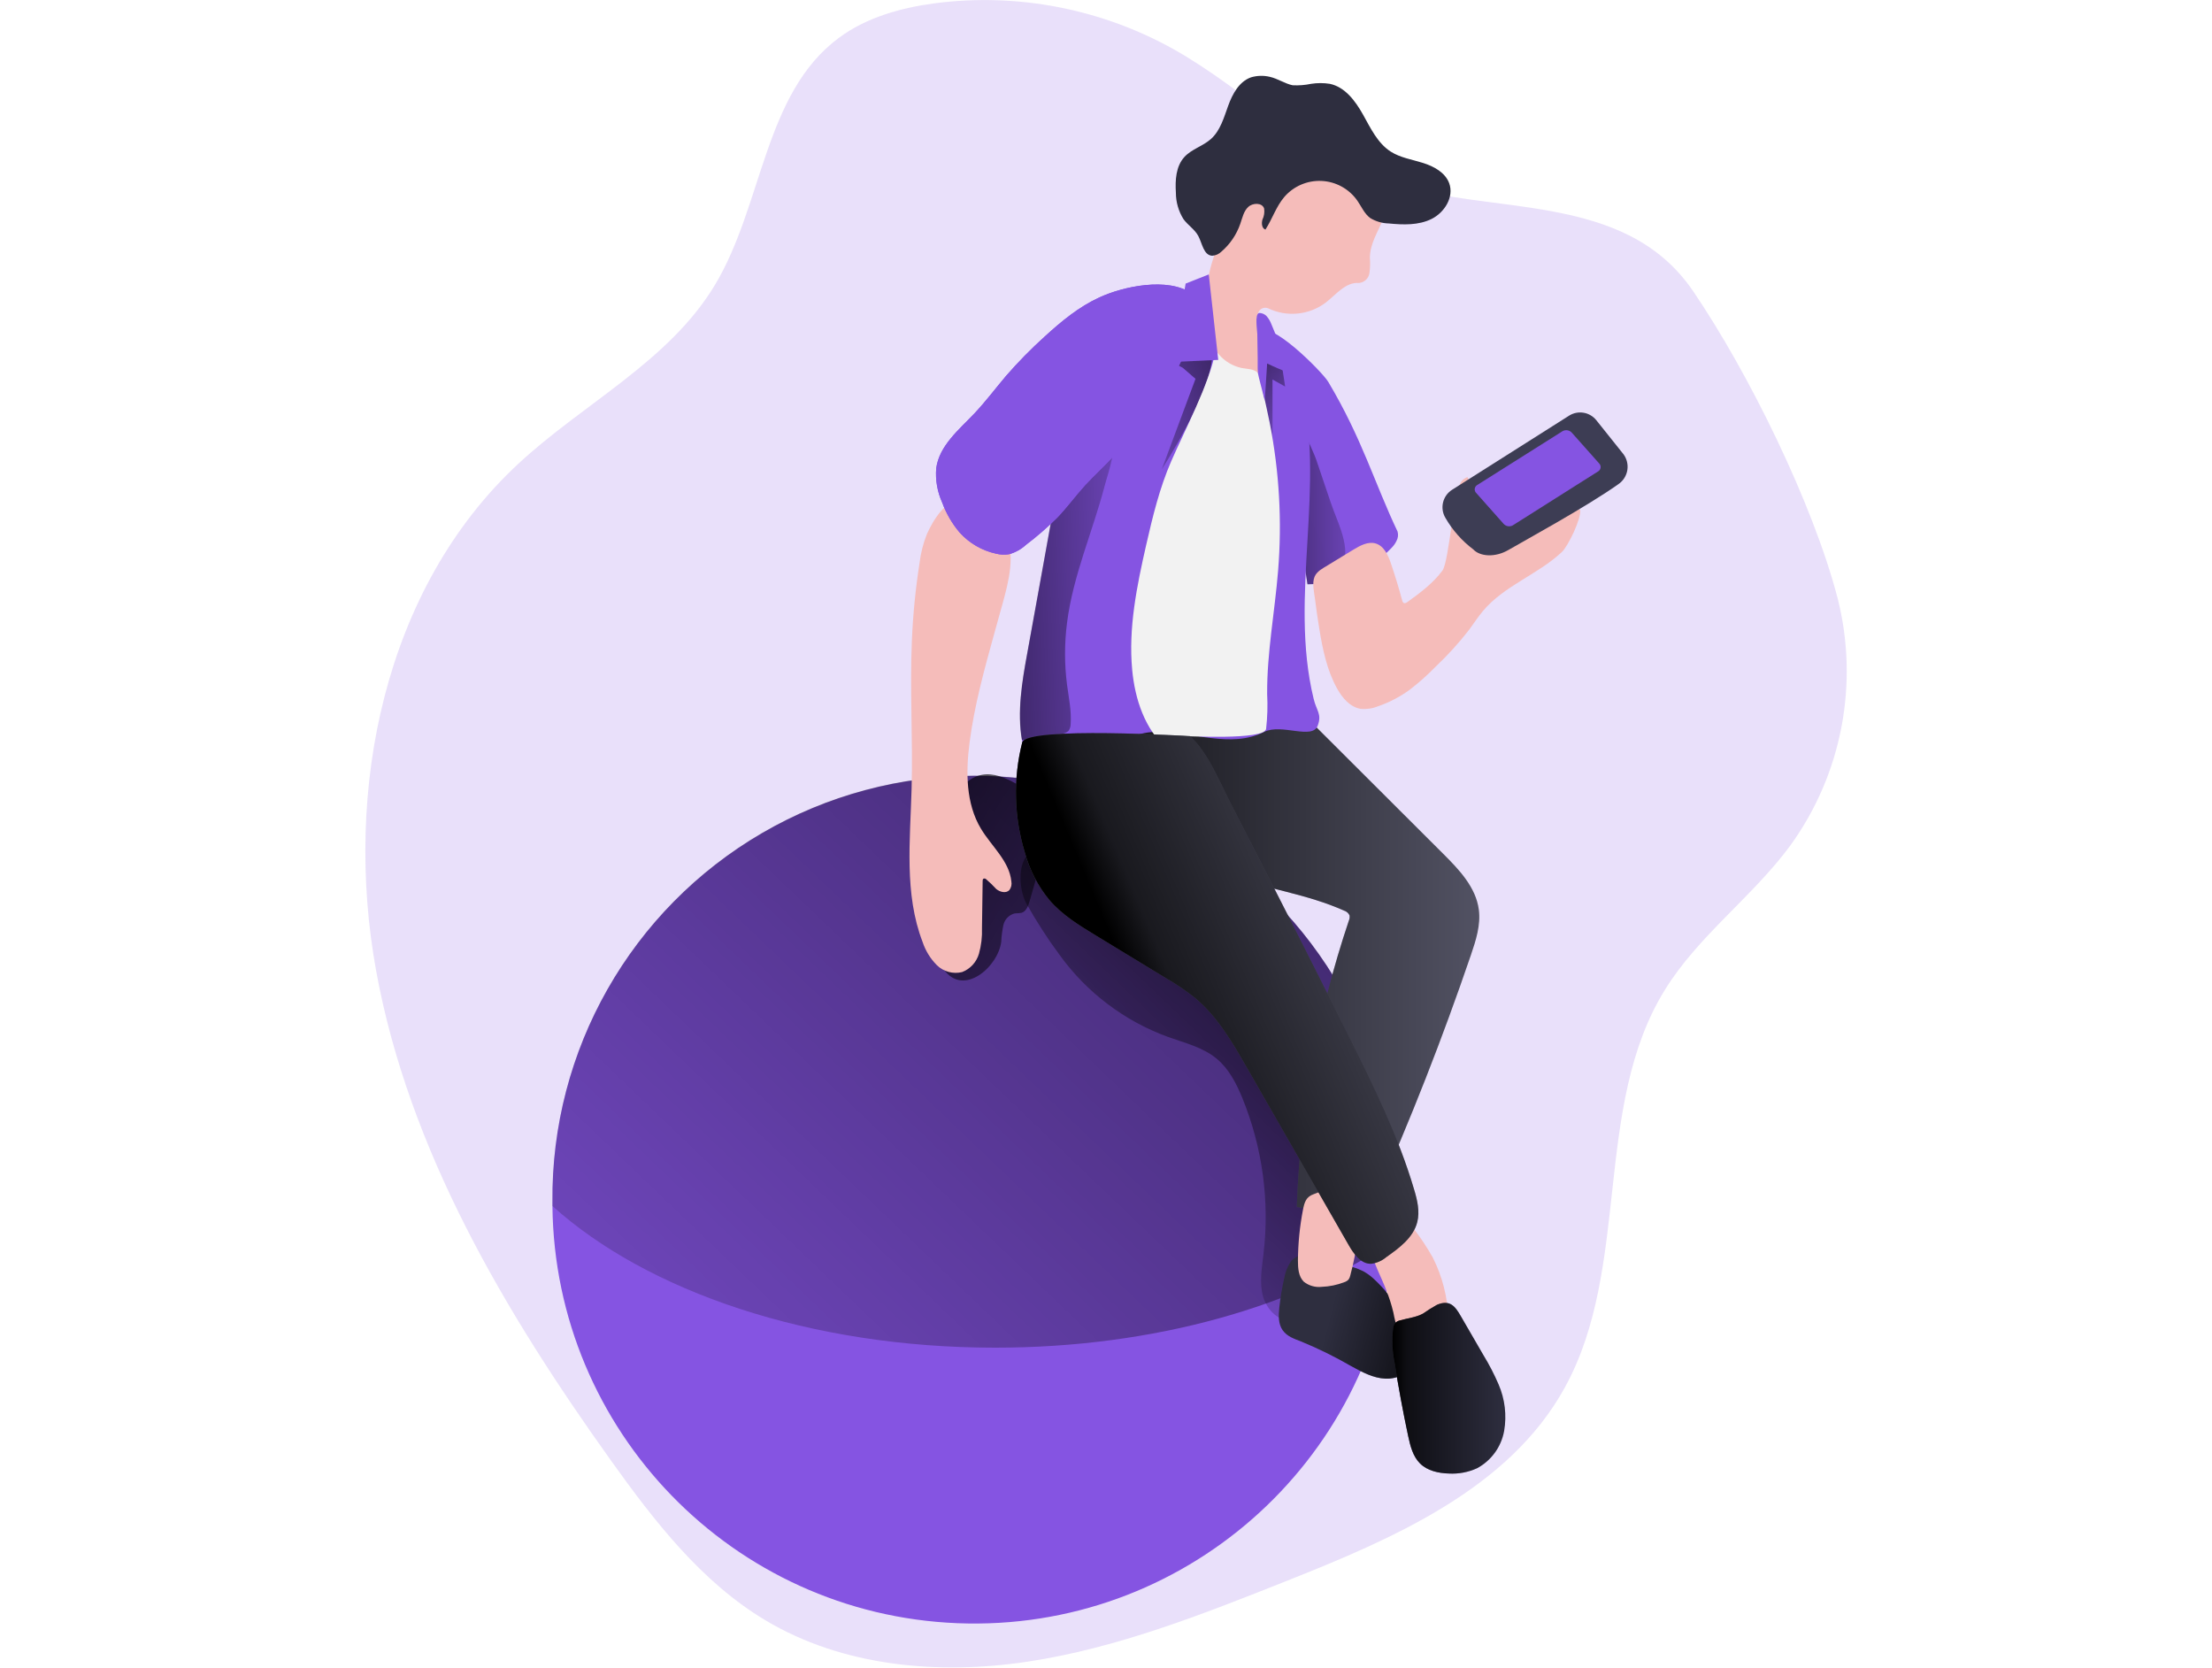
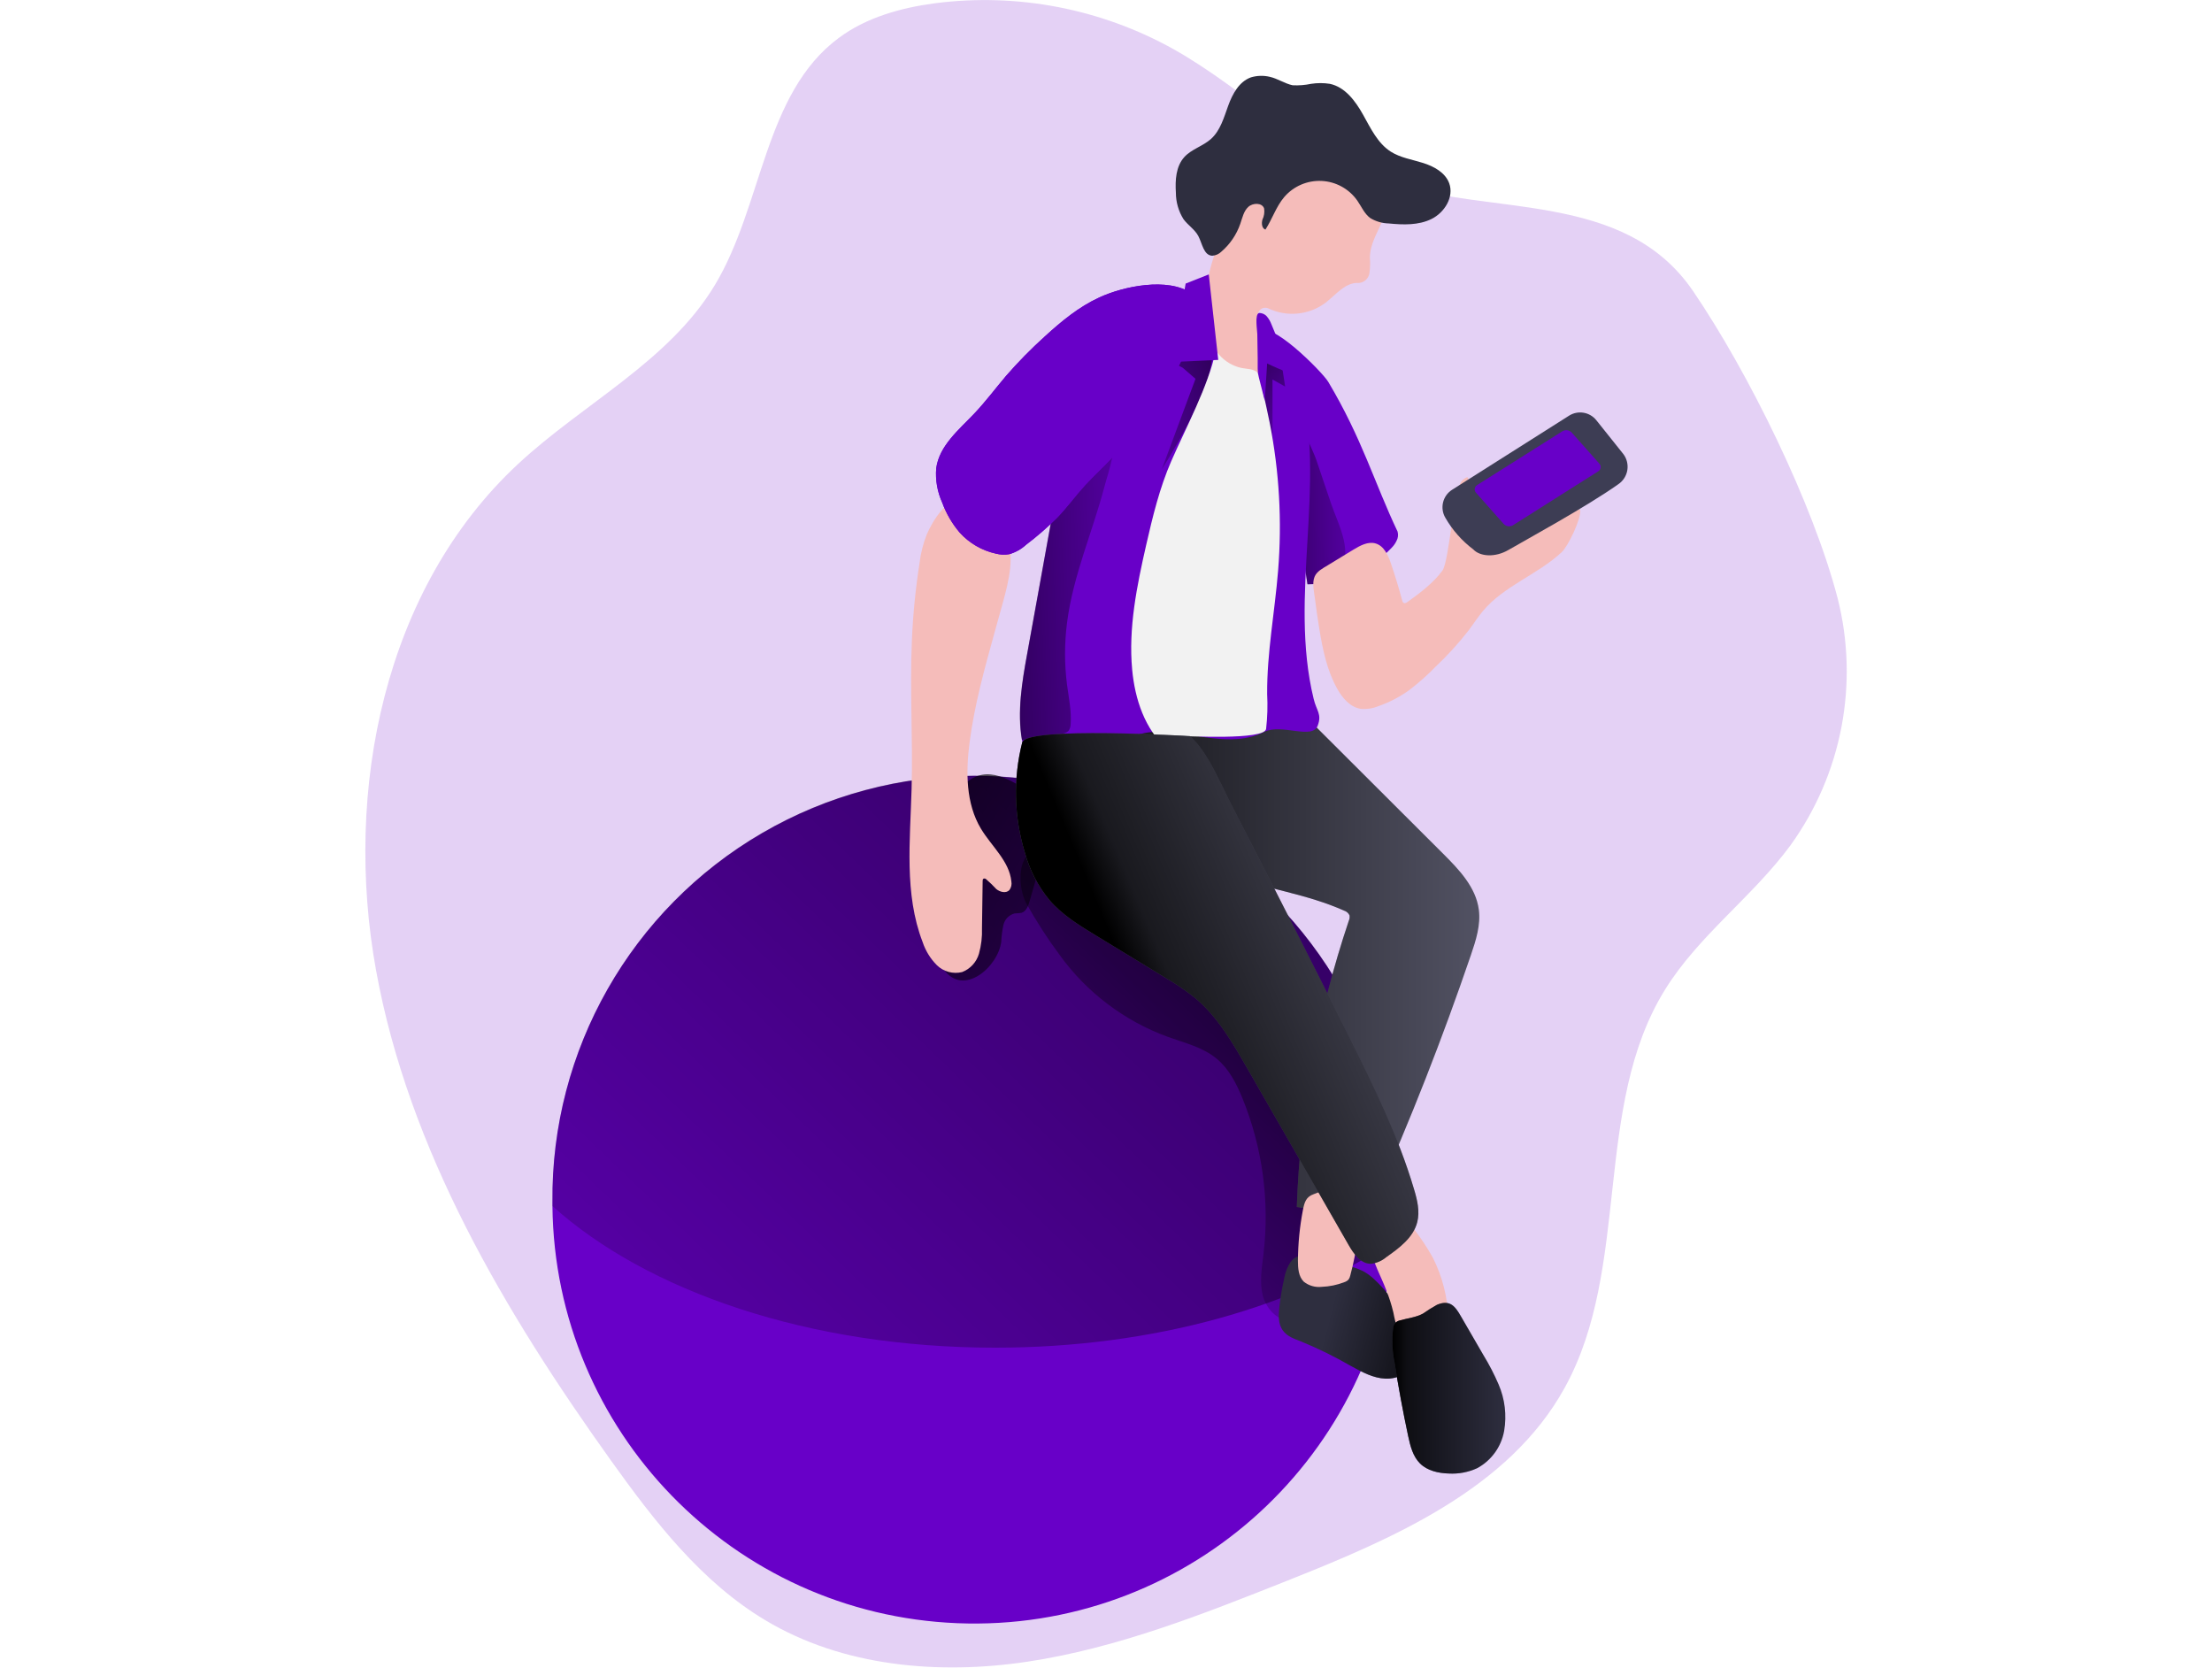
<svg xmlns="http://www.w3.org/2000/svg" xmlns:xlink="http://www.w3.org/1999/xlink" id="Layer_1" data-name="Layer 1" viewBox="0 0 351.9 396.01" width="406" height="306" class="illustration styles_illustrationTablet__1DWOa">
  <defs>
    <linearGradient id="linear-gradient" x1="258.91" y1="124.54" x2="299.95" y2="123.91" gradientUnits="userSpaceOnUse">
      <stop offset="0.01" />
      <stop offset="0.13" stop-opacity="0.69" />
      <stop offset="1" stop-opacity="0" />
    </linearGradient>
    <linearGradient id="linear-gradient-2" x1="383.34" y1="84.62" x2="71.09" y2="410.77" xlink:href="#linear-gradient" />
    <linearGradient id="linear-gradient-3" x1="299.88" y1="206.77" x2="210.25" y2="300.4" xlink:href="#linear-gradient" />
    <linearGradient id="linear-gradient-4" x1="169.25" y1="193.08" x2="290.38" y2="268.95" xlink:href="#linear-gradient" />
    <linearGradient id="linear-gradient-5" x1="226.76" y1="234.44" x2="321.06" y2="234.44" xlink:href="#linear-gradient" />
    <linearGradient id="linear-gradient-6" x1="311.61" y1="323.82" x2="285.66" y2="317.16" xlink:href="#linear-gradient" />
    <linearGradient id="linear-gradient-7" x1="300.4" y1="335.06" x2="327.3" y2="335.06" xlink:href="#linear-gradient" />
    <linearGradient id="linear-gradient-8" x1="200.19" y1="81.05" x2="227.92" y2="104.12" xlink:href="#linear-gradient" />
    <linearGradient id="linear-gradient-9" x1="274.89" y1="85.38" x2="223.64" y2="105.68" xlink:href="#linear-gradient" />
    <linearGradient id="linear-gradient-10" x1="188.44" y1="144.76" x2="251.94" y2="142.56" xlink:href="#linear-gradient" />
    <linearGradient id="linear-gradient-11" x1="241.5" y1="248.75" x2="312.72" y2="218.8" xlink:href="#linear-gradient" />
  </defs>
-   <path d="M406.19,147.48A70.63,70.63,0,0,1,395,206.08c-9,12.25-21.83,21.41-29.82,34.31-17.27,27.85-8,65.88-23.84,94.57-13.24,24-40.67,35.79-66.14,45.91C255.2,388.81,235,396.8,213.8,400s-44,1.17-62.37-9.86c-15.15-9.07-26.28-23.45-36.56-37.81C89.6,317,66.76,278.53,59,235.79s1.92-90.68,33.74-120.25c15.49-14.4,35.78-24.33,46.71-42.44,11.47-19,11.63-45.51,29.46-58.75,6.58-4.89,14.76-7.16,22.88-8.24A92.17,92.17,0,0,1,248.4,17c17.47,9.79,31.81,25.35,50.84,31.61,24.63,8.11,56.24,1.88,72.61,25.88C385,93.79,400.35,125,406.19,147.48Z" transform="translate(-56.44 -5.34)" fill="#8554E2" opacity="0.18" style="isolation: isolate;" />
-   <path d="M301.39,133.82a5.7,5.7,0,0,1-1.15,1.62,27.65,27.65,0,0,1-14.16,8,25.86,25.86,0,0,1-5.83.66c-1.15-7.42-2.32-14.85-3.22-22.3h0c-.71-5.82-1.24-11.63-1.49-17.47-.17-3.66-8.1-16.42-6.48-19.84,1.79-3.76,14.68,9.11,16.13,11.56,8.05,13.5,10.94,23.94,16.46,35.55A2.94,2.94,0,0,1,301.39,133.82Z" transform="translate(-56.44 -5.34)" fill="#8554E2" />
+   <path d="M406.19,147.48A70.63,70.63,0,0,1,395,206.08c-9,12.25-21.83,21.41-29.82,34.31-17.27,27.85-8,65.88-23.84,94.57-13.24,24-40.67,35.79-66.14,45.91C255.2,388.81,235,396.8,213.8,400s-44,1.17-62.37-9.86c-15.15-9.07-26.28-23.45-36.56-37.81C89.6,317,66.76,278.53,59,235.79s1.92-90.68,33.74-120.25c15.49-14.4,35.78-24.33,46.71-42.44,11.47-19,11.63-45.51,29.46-58.75,6.58-4.89,14.76-7.16,22.88-8.24A92.17,92.17,0,0,1,248.4,17c17.47,9.79,31.81,25.35,50.84,31.61,24.63,8.11,56.24,1.88,72.61,25.88C385,93.79,400.35,125,406.19,147.48Z" transform="translate(-56.44 -5.34)" fill="#6800C8" opacity="0.18" style="isolation: isolate;" />
+   <path d="M301.39,133.82a5.7,5.7,0,0,1-1.15,1.62,27.65,27.65,0,0,1-14.16,8,25.86,25.86,0,0,1-5.83.66c-1.15-7.42-2.32-14.85-3.22-22.3h0c-.71-5.82-1.24-11.63-1.49-17.47-.17-3.66-8.1-16.42-6.48-19.84,1.79-3.76,14.68,9.11,16.13,11.56,8.05,13.5,10.94,23.94,16.46,35.55A2.94,2.94,0,0,1,301.39,133.82Z" transform="translate(-56.44 -5.34)" fill="#6800C8" />
  <path d="M287.38,142.08a9.47,9.47,0,0,1-1.3,1.38,25.86,25.86,0,0,1-5.83.66c-1.15-7.42-2.32-14.85-3.22-22.3h0q.51-8.78,1.85-17.49c-.38,2.43,2.61,7.73,3.42,10.11l3.51,10.37C287.64,130.22,291.55,136.8,287.38,142.08Z" transform="translate(-56.44 -5.34)" fill="url(#linear-gradient)" />
  <path d="M283.07,154.77c.8,4.88,1.82,9.82,4.23,14.14,1.24,2.22,3.09,4.4,5.6,4.79a8.65,8.65,0,0,0,4.1-.61,28.52,28.52,0,0,0,7.52-3.92,56.68,56.68,0,0,0,6.19-5.51,76.29,76.29,0,0,0,7.93-8.74c1.11-1.5,2.12-3.08,3.33-4.51,5-5.95,13-8.62,18.67-13.93,1.53-1.42,4.63-7.92,4.4-10-2.08-1.2-6.35,3.63-8.65,4.33s-4.45,1.84-6.76,2.49a16.54,16.54,0,0,1-8.47.11c-.94-.24-2.06-15.07-3-14.73a3.48,3.48,0,0,0-1.24.88c-1.94,2-3,19.07-4.61,21.29-2.21,3-5.27,5.28-8.3,7.46-.27.19-.61.39-.91.24a.91.91,0,0,1-.36-.62c-.79-2.93-1.68-5.84-2.65-8.71-.68-2-1.64-4.2-3.65-4.8-1.79-.53-3.65.48-5.25,1.45-2.06,1.26-4.14,2.5-6.19,3.77-1.14.7-2.52,1.38-3.06,2.67-.66,1.55-.1,3.69.09,5.28C282.33,150,282.68,152.39,283.07,154.77Z" transform="translate(-56.44 -5.34)" fill="#f5bcba" />
-   <path d="M301.32,290.78c0,3.06-.15,6.07-.42,9.06a100.21,100.21,0,0,1-200-8c0-.34,0-.67,0-1a100.22,100.22,0,1,1,200.43,0Z" transform="translate(-56.44 -5.34)" fill="#8554E2" />
+   <path d="M301.32,290.78c0,3.06-.15,6.07-.42,9.06a100.21,100.21,0,0,1-200-8c0-.34,0-.67,0-1a100.22,100.22,0,1,1,200.43,0Z" transform="translate(-56.44 -5.34)" fill="#6800C8" />
  <path d="M301.32,290.78c0,3.06-.15,6.07-.42,9.06-23.06,15.69-57,25.59-94.85,25.59-44,0-82.66-13.37-105.15-33.64,0-.34,0-.67,0-1a100.22,100.22,0,1,1,200.43,0Z" transform="translate(-56.44 -5.34)" fill="url(#linear-gradient-2)" />
  <path d="M247.06,251.6c4,1.44,8.35,2.47,11.63,5.2,2.91,2.41,4.68,5.9,6.11,9.39a74.79,74.79,0,0,1,5,37c-.4,3.34-1,6.78-.13,10s3.84,6.24,7.18,5.84c4.63-9.2,4.73-19.94,4.74-30.24,0-7.52,0-15.2-2.52-22.29-2.06-5.84-5.7-11-9.46-15.91-13.71-18-30.3-34.79-51.42-42.88a4.17,4.17,0,0,0-2.84-.35c-4.35,1.59-3.64,9.33-1.95,12.44a115.45,115.45,0,0,0,8,12.39A54.91,54.91,0,0,0,247.06,251.6Z" transform="translate(-56.44 -5.34)" fill="url(#linear-gradient-3)" />
  <path d="M207.51,229a23.71,23.71,0,0,1,.52-4,3.66,3.66,0,0,1,2.67-2.71,12.81,12.81,0,0,0,1.64-.15c1.11-.34,1.58-1.63,1.9-2.74L217.79,207c.68-2.4,1.37-4.92.85-7.35-.82-3.8-4.31-6.37-7.71-8.23-2.47-1.36-5.25-2.57-8-2.06-4.26.79-6.73,5.19-8.32,9.22a43.46,43.46,0,0,0-3.37,13.59c-.28,5.41-.74,18.66,2.61,23.39C198.49,242.2,206.77,235,207.51,229Z" transform="translate(-56.44 -5.34)" fill="url(#linear-gradient-4)" />
  <path d="M261.45,213.35c9.07,3.07,18.74,4.36,27.48,8.27a2.13,2.13,0,0,1,1.3,1.11,2.19,2.19,0,0,1-.16,1.28,239.87,239.87,0,0,0-12.36,68,51,51,0,0,0,15.84.35,3.61,3.61,0,0,0,1.67-.53,3.69,3.69,0,0,0,1.06-1.58q12.69-28.49,22.78-58.05c1.19-3.49,2.37-7.14,1.89-10.8-.69-5.33-4.7-9.53-8.51-13.32l-29.69-29.62a8.05,8.05,0,0,0-2.72-2,7.74,7.74,0,0,0-3.68-.18c-11.71,1.45-27.7,1.9-49.22,1-2.79-.12,11,15.77,12.15,18.82.92,2.42,3.83,5.54,5.61,7.42C249.35,208.2,255.37,211.29,261.45,213.35Z" transform="translate(-56.44 -5.34)" fill="#525263" />
  <path d="M261.45,213.35c9.07,3.07,18.74,4.36,27.48,8.27a2.13,2.13,0,0,1,1.3,1.11,2.19,2.19,0,0,1-.16,1.28,239.87,239.87,0,0,0-12.36,68,51,51,0,0,0,15.84.35,3.61,3.61,0,0,0,1.67-.53,3.69,3.69,0,0,0,1.06-1.58q12.69-28.49,22.78-58.05c1.19-3.49,2.37-7.14,1.89-10.8-.69-5.33-4.7-9.53-8.51-13.32l-29.69-29.62a8.05,8.05,0,0,0-2.72-2,7.74,7.74,0,0,0-3.68-.18c-11.71,1.45-27.7,1.9-49.22,1-2.79-.12,11,15.77,12.15,18.82.92,2.42,3.83,5.54,5.61,7.42C249.35,208.2,255.37,211.29,261.45,213.35Z" transform="translate(-56.44 -5.34)" fill="url(#linear-gradient-5)" />
  <path d="M276.19,305.14a10.05,10.05,0,0,0-1.45,3.73,59.94,59.94,0,0,0-1.18,7.05c-.2,1.84-.27,3.84.78,5.35s2.78,2.06,4.4,2.69a99.47,99.47,0,0,1,11.86,5.83c2.58,1.42,5.27,2.89,8.21,3s6.19-1.5,6.86-4.36a8.35,8.35,0,0,0-.34-4.11,32.59,32.59,0,0,0-9.1-15,13.13,13.13,0,0,0-2.53-1.93,16.51,16.51,0,0,0-2.75-1.12,59.8,59.8,0,0,0-8.19-2.35C280.33,303.53,277.87,302.81,276.19,305.14Z" transform="translate(-56.44 -5.34)" fill="#2e2e3f" />
  <path d="M276.19,305.14a10.05,10.05,0,0,0-1.45,3.73,59.94,59.94,0,0,0-1.18,7.05c-.2,1.84-.27,3.84.78,5.35s2.78,2.06,4.4,2.69a99.47,99.47,0,0,1,11.86,5.83c2.58,1.42,5.27,2.89,8.21,3s6.19-1.5,6.86-4.36a8.35,8.35,0,0,0-.34-4.11,32.59,32.59,0,0,0-9.1-15,13.13,13.13,0,0,0-2.53-1.93,16.51,16.51,0,0,0-2.75-1.12,59.8,59.8,0,0,0-8.19-2.35C280.33,303.53,277.87,302.81,276.19,305.14Z" transform="translate(-56.44 -5.34)" fill="url(#linear-gradient-6)" />
  <path d="M279.16,292.76a66.11,66.11,0,0,0-1.18,12c0,1.77.12,3.73,1.39,5a5.79,5.79,0,0,0,4.26,1.22,16.5,16.5,0,0,0,5.37-1.11,2.35,2.35,0,0,0,1-.62,2.45,2.45,0,0,0,.41-.95,71.59,71.59,0,0,0,2.41-17.54,4.53,4.53,0,0,0-.55-2.68c-.95-1.33-2.92-1.27-4.52-.95a36.89,36.89,0,0,0-6,1.83C279.91,289.6,279.53,290.86,279.16,292.76Z" transform="translate(-56.44 -5.34)" fill="#f5bcba" />
  <path d="M298.88,311.56a38.27,38.27,0,0,1,1.76,5.47c.31,1.45.49,3,1.42,4.16,1.18,1.45,3.23,1.82,5.1,1.85a10.32,10.32,0,0,0,4.51-.76,3.5,3.5,0,0,0,1.76-1.52,4.28,4.28,0,0,0,.28-2.16A34.5,34.5,0,0,0,310,304a56.15,56.15,0,0,0-4.44-6.72,4.17,4.17,0,0,0-2.43-2,4,4,0,0,0-2.91,1.11c-1.65,1.24-5.28,3.31-4.9,5.66C295.8,305.18,297.76,308.59,298.88,311.56Z" transform="translate(-56.44 -5.34)" fill="#f5bcba" />
  <path d="M311,315.25a37.74,37.74,0,0,0-3.29,2.07c-1.65.91-3.59,1.09-5.4,1.61a2.42,2.42,0,0,0-1.26.67,2.36,2.36,0,0,0-.45,1.15,25.08,25.08,0,0,0,.33,8.19q1.38,8.74,3.22,17.41c.51,2.38,1.12,4.89,2.85,6.6s4.36,2.3,6.82,2.37a14.23,14.23,0,0,0,6.7-1.25,12.58,12.58,0,0,0,6.44-8.84,19.49,19.49,0,0,0-1.32-11.09,54.45,54.45,0,0,0-3.58-6.91q-2.7-4.64-5.38-9.28C315.32,315.59,314.08,313.94,311,315.25Z" transform="translate(-56.44 -5.34)" fill="#2e2e3f" />
  <path d="M311,315.25a37.74,37.74,0,0,0-3.29,2.07c-1.65.91-3.59,1.09-5.4,1.61a2.42,2.42,0,0,0-1.26.67,2.36,2.36,0,0,0-.45,1.15,25.08,25.08,0,0,0,.33,8.19q1.38,8.74,3.22,17.41c.51,2.38,1.12,4.89,2.85,6.6s4.36,2.3,6.82,2.37a14.23,14.23,0,0,0,6.7-1.25,12.58,12.58,0,0,0,6.44-8.84,19.49,19.49,0,0,0-1.32-11.09,54.45,54.45,0,0,0-3.58-6.91q-2.7-4.64-5.38-9.28C315.32,315.59,314.08,313.94,311,315.25Z" transform="translate(-56.44 -5.34)" fill="url(#linear-gradient-7)" />
  <path d="M189.84,132.21a27.32,27.32,0,0,0-1.74,6.86,164.27,164.27,0,0,0-1.82,18.39c-.5,11.76.26,23.54-.07,35.3-.34,12.23-1.78,24.91,2.62,36.32a14.07,14.07,0,0,0,3.38,5.5,6.4,6.4,0,0,0,6,1.64,6.66,6.66,0,0,0,4-4.35,19.83,19.83,0,0,0,.72-6.06l.16-11.18c0-.23,0-.5.23-.6a.58.58,0,0,1,.57.11,30.35,30.35,0,0,1,2.45,2.37c.89.72,2.31,1.07,3.1.24a2.59,2.59,0,0,0,.47-2.06c-.48-4.84-4.7-8.33-7.21-12.5-3.62-6-3.62-13.56-2.71-20.54,1.13-8.74,3.49-17.27,5.84-25.77l2-7.19c1.51-5.46,3-11.42.8-16.65a13.93,13.93,0,0,0-9.77-8C194.68,123.27,191.35,128.81,189.84,132.21Z" transform="translate(-56.44 -5.34)" fill="#f5bcba" />
-   <path d="M282.68,177.68c-1.29,3.47-8.57-.58-12.73,1.5-7.94,4-17-.11-25.85,0-9.42.17-15.92,9.45-25.27,10.63a5.1,5.1,0,0,1-2.06,0c-1.29-.38-2.05-1.67-2.6-2.88a25.15,25.15,0,0,1-1.72-5.83c-1.16-6.64,0-13.76,1.24-20.51q1.56-8.58,3.11-17.17,1.8-10,3.63-20.12a103.26,103.26,0,0,1,3-13.17c.24-.75.49-1.48.76-2.2A114.66,114.66,0,0,1,232.58,91c2-3.47,4-7,7.09-9.63,3.45-2.91,7.9-4.36,12.37-5.06a25,25,0,0,1,12.07.7c2.23.78,3.07,3.14,4.84,4.59a30.21,30.21,0,0,1,5.95,5.84,26.55,26.55,0,0,1,3.65,8.74c6.27,24.38-2.8,50.68,3.16,75.13C282.39,174.18,283.71,174.94,282.68,177.68Z" transform="translate(-56.44 -5.34)" fill="#8554E2" />
+   <path d="M282.68,177.68c-1.29,3.47-8.57-.58-12.73,1.5-7.94,4-17-.11-25.85,0-9.42.17-15.92,9.45-25.27,10.63a5.1,5.1,0,0,1-2.06,0c-1.29-.38-2.05-1.67-2.6-2.88a25.15,25.15,0,0,1-1.72-5.83c-1.16-6.64,0-13.76,1.24-20.51q1.56-8.58,3.11-17.17,1.8-10,3.63-20.12a103.26,103.26,0,0,1,3-13.17c.24-.75.49-1.48.76-2.2A114.66,114.66,0,0,1,232.58,91c2-3.47,4-7,7.09-9.63,3.45-2.91,7.9-4.36,12.37-5.06a25,25,0,0,1,12.07.7c2.23.78,3.07,3.14,4.84,4.59a30.21,30.21,0,0,1,5.95,5.84,26.55,26.55,0,0,1,3.65,8.74c6.27,24.38-2.8,50.68,3.16,75.13C282.39,174.18,283.71,174.94,282.68,177.68Z" transform="translate(-56.44 -5.34)" fill="#6800C8" />
  <polygon points="217.72 86.7 218.5 91.81 215.5 90.14 215.5 103.68 212.08 88.64 215.39 83.82 217.72 86.7" fill="url(#linear-gradient-8)" />
  <path d="M248.76,91.71l1.89,1,3,2.61-8,21.46s11.62-17.88,12-27a50.63,50.63,0,0,0-2.07-16.6Z" transform="translate(-56.44 -5.34)" fill="url(#linear-gradient-9)" />
  <path d="M223.14,153.22a57.73,57.73,0,0,0,0,14.8c.41,3.09,1.07,6.17.86,9.27a2.71,2.71,0,0,1-.55,1.68,2.93,2.93,0,0,1-1.65.65q-4.69.74-9.39,1.51c-1.16-6.64,0-13.76,1.24-20.51q1.56-8.58,3.11-17.17,1.8-10,3.63-20.12a103.26,103.26,0,0,1,3-13.17c.24-.75.49-1.48.76-2.2,3.1-1.72,7.41-3,9.33-.22,2,3-.63,10-1.41,13C229.23,131.61,224.57,142,223.14,153.22Z" transform="translate(-56.44 -5.34)" fill="url(#linear-gradient-10)" />
  <path d="M295.07,66.52a16.57,16.57,0,0,1-.11,3.73,2.75,2.75,0,0,1-2.55,2.3c-3.12-.23-5.37,2.76-7.85,4.68a13.23,13.23,0,0,1-13.72,1.31,1.8,1.8,0,0,0-2.27,1,5.22,5.22,0,0,0-.2,2.75l1.15,10.94c.22,2.11.24,4.69-1.55,5.83s-3.91.15-5.39-1.14a18,18,0,0,1-4.87-8.17A38,38,0,0,1,265.82,53a23.39,23.39,0,0,1,5.77-4.68,24.89,24.89,0,0,1,7.2-2.43,19.57,19.57,0,0,1,6.86-.38A13.88,13.88,0,0,1,293.59,50c1.52,1.66,3,6.61,4.6,7.42C297,60.44,295.12,63.11,295.07,66.52Z" transform="translate(-56.44 -5.34)" fill="#f5bcba" />
  <path d="M271.27,23.58a8.67,8.67,0,0,0-4.44.13c-2.82,1-4.4,3.95-5.42,6.76s-1.86,5.88-4.08,7.87c-1.91,1.72-4.62,2.41-6.34,4.31-2,2.21-2.19,5.48-2,8.45a11.87,11.87,0,0,0,1.81,6.3c1.06,1.44,2.69,2.44,3.52,4,.94,1.79,1.26,4.56,3.28,4.68a3.37,3.37,0,0,0,2.23-1,15.3,15.3,0,0,0,4.46-6.59c.49-1.42.81-3,1.89-4s3.28-1.06,3.77.36a4.52,4.52,0,0,1-.4,2.65c-.26.88-.15,2.07.71,2.37,1.62-2.5,2.53-5.44,4.45-7.71a11,11,0,0,1,17.37.82c1,1.43,1.68,3.13,3.08,4.15a8.78,8.78,0,0,0,4.37,1.28c3.44.34,7.08.47,10.18-1.06s5.39-5.24,4.2-8.49c-.94-2.55-3.62-4-6.22-4.82s-5.38-1.23-7.67-2.69c-3.11-2-4.77-5.56-6.58-8.79s-4.26-6.55-7.88-7.31a14.5,14.5,0,0,0-4.46,0,16.76,16.76,0,0,1-4.39.34C274.91,25.22,273.17,24,271.27,23.58Z" transform="translate(-56.44 -5.34)" fill="#2e2e3f" />
  <path d="M271.27,105.75a127.9,127.9,0,0,1,2,35.15c-.79,9.78-2.67,19.49-2.6,29.3a49.62,49.62,0,0,1-.25,8.27c-.44,2.72-18.68,1.68-21.34,1.65-4.48-.06,1.2,6-2.17,3.08-5.29-4.61-7.65-11.8-8.3-18.78-.93-9.95,1.11-19.91,3.33-29.66,1.54-6.75,3.18-13.52,5.94-19.87,3.42-7.85,8.83-17.84,10.57-26.23.25-1.23-4-5.7-2.17-5.64,1.19,0,.63,1.85.84,2.77a8.73,8.73,0,0,0,2.09,3.74,9.82,9.82,0,0,0,5.38,3.21c1.35.25,2.89.19,3.87,1.15,1.19,1.16,1,3.42,1.34,5C270.29,101.15,270.81,103.44,271.27,105.75Z" transform="translate(-56.44 -5.34)" fill="#f2f2f2" />
-   <path d="M230.78,76c-4.84,2.22-9,5.66-12.93,9.26a108.36,108.36,0,0,0-9.2,9.36c-2.54,3-4.86,6.11-7.54,8.94-3.7,3.89-8.32,7.65-9.05,13a16.53,16.53,0,0,0,1.42,8.14,23.48,23.48,0,0,0,4.15,7.13,16.36,16.36,0,0,0,8.59,5,7.6,7.6,0,0,0,3.18.14,9.92,9.92,0,0,0,4-2.24,71.82,71.82,0,0,0,7.39-6.43c2.36-2.45,4.36-5.24,6.66-7.75,2-2.16,4.13-4.11,6.13-6.23,2.39-2.54,4.52-5.31,6.65-8.08a109.5,109.5,0,0,0,8.27-11.83,54.27,54.27,0,0,0,4.93-11.52c.77-2.62,2-5.94-.66-7.83C247.12,71.08,236.41,73.37,230.78,76Z" transform="translate(-56.44 -5.34)" fill="#8554E2" />
-   <path d="M230.78,76c-4.84,2.22-9,5.66-12.93,9.26a108.36,108.36,0,0,0-9.2,9.36c-2.54,3-4.86,6.11-7.54,8.94-3.7,3.89-8.32,7.65-9.05,13a16.53,16.53,0,0,0,1.42,8.14,23.48,23.48,0,0,0,4.15,7.13,16.36,16.36,0,0,0,8.59,5,7.6,7.6,0,0,0,3.18.14,9.92,9.92,0,0,0,4-2.24,71.82,71.82,0,0,0,7.39-6.43c2.36-2.45,4.36-5.24,6.66-7.75,2-2.16,4.13-4.11,6.13-6.23,2.39-2.54,4.52-5.31,6.65-8.08a109.5,109.5,0,0,0,8.27-11.83,54.27,54.27,0,0,0,4.93-11.52c.77-2.62,2-5.94-.66-7.83C247.12,71.08,236.41,73.37,230.78,76Z" transform="translate(-56.44 -5.34)" fill="#8554E2" />
+   <path d="M230.78,76c-4.84,2.22-9,5.66-12.93,9.26a108.36,108.36,0,0,0-9.2,9.36c-2.54,3-4.86,6.11-7.54,8.94-3.7,3.89-8.32,7.65-9.05,13a16.53,16.53,0,0,0,1.42,8.14,23.48,23.48,0,0,0,4.15,7.13,16.36,16.36,0,0,0,8.59,5,7.6,7.6,0,0,0,3.18.14,9.92,9.92,0,0,0,4-2.24,71.82,71.82,0,0,0,7.39-6.43c2.36-2.45,4.36-5.24,6.66-7.75,2-2.16,4.13-4.11,6.13-6.23,2.39-2.54,4.52-5.31,6.65-8.08a109.5,109.5,0,0,0,8.27-11.83,54.27,54.27,0,0,0,4.93-11.52c.77-2.62,2-5.94-.66-7.83C247.12,71.08,236.41,73.37,230.78,76Z" transform="translate(-56.44 -5.34)" fill="#6800C8" />
+   <path d="M230.78,76c-4.84,2.22-9,5.66-12.93,9.26a108.36,108.36,0,0,0-9.2,9.36c-2.54,3-4.86,6.11-7.54,8.94-3.7,3.89-8.32,7.65-9.05,13a16.53,16.53,0,0,0,1.42,8.14,23.48,23.48,0,0,0,4.15,7.13,16.36,16.36,0,0,0,8.59,5,7.6,7.6,0,0,0,3.18.14,9.92,9.92,0,0,0,4-2.24,71.82,71.82,0,0,0,7.39-6.43c2.36-2.45,4.36-5.24,6.66-7.75,2-2.16,4.13-4.11,6.13-6.23,2.39-2.54,4.52-5.31,6.65-8.08a109.5,109.5,0,0,0,8.27-11.83,54.27,54.27,0,0,0,4.93-11.52c.77-2.62,2-5.94-.66-7.83C247.12,71.08,236.41,73.37,230.78,76Z" transform="translate(-56.44 -5.34)" fill="#6800C8" />
  <path d="M314.61,121.66a4.92,4.92,0,0,0-1.61,6.66,25,25,0,0,0,6.62,7.5c1.6,1.72,5.2,2,8.4.12s18.47-10.19,26.1-15.62a5,5,0,0,0,1.13-7.17l-6.39-8a4.92,4.92,0,0,0-6.48-1.08Z" transform="translate(-56.44 -5.34)" fill="#3d3d54" />
  <path d="M214.5,190l-.23-.23" transform="translate(-56.44 -5.34)" fill="none" />
  <path d="M213.12,207.85a30.09,30.09,0,0,0,5.87,11.3c3,3.5,7.08,6,11,8.38l16.51,10.05a57.31,57.31,0,0,1,6.93,4.69c5.41,4.46,9,10.68,12.49,16.76L290,301c1.22,2.15,2.93,4.58,5.4,4.5A6.91,6.91,0,0,0,299,303.9c3.09-2.17,6.41-4.64,7.33-8.31.64-2.56,0-5.25-.77-7.79-3.7-12.51-9.5-24.29-15.32-36Q276.37,224,262.09,196.31c-2.53-4.9-5.6-12.53-9.78-16.13,0,0-38.84-2.36-39.82,1.49A48.73,48.73,0,0,0,213.12,207.85Z" transform="translate(-56.44 -5.34)" fill="#525263" />
  <path d="M213.12,207.85a30.09,30.09,0,0,0,5.87,11.3c3,3.5,7.08,6,11,8.38l16.51,10.05a57.31,57.31,0,0,1,6.93,4.69c5.41,4.46,9,10.68,12.49,16.76L290,301c1.22,2.15,2.93,4.58,5.4,4.5A6.91,6.91,0,0,0,299,303.9c3.09-2.17,6.41-4.64,7.33-8.31.64-2.56,0-5.25-.77-7.79-3.7-12.51-9.5-24.29-15.32-36Q276.37,224,262.09,196.31c-2.53-4.9-5.6-12.53-9.78-16.13,0,0-38.84-2.36-39.82,1.49A48.73,48.73,0,0,0,213.12,207.85Z" transform="translate(-56.44 -5.34)" fill="url(#linear-gradient-11)" />
-   <polygon points="200.36 65.18 194.87 67.35 191.54 85.98 202.61 85.48 200.36 65.18" fill="#8554E2" />
-   <path d="M268.42,90.37c0,.84,0,1.68,0,2.52a9.82,9.82,0,0,0,.06,1.09,10.08,10.08,0,0,0,.24,1.09l1.38,5.44.57-8.84c1.63.79,3.3,1.51,5,2.14a12.59,12.59,0,0,0-1-3.84c-1-2.56-1.92-5.13-3-7.64a6.28,6.28,0,0,0-1.08-1.84,2.31,2.31,0,0,0-1.9-.8c-1,.42-.37,4.17-.36,5Z" transform="translate(-56.44 -5.34)" fill="#8554E2" />
-   <path d="M349.32,117.28,329,130.13a1.78,1.78,0,0,1-2.19-.4l-6.46-7.28a1.2,1.2,0,0,1,.16-1.88l20.36-12.84a1.78,1.78,0,0,1,2.19.4l6.46,7.27A1.2,1.2,0,0,1,349.32,117.28Z" transform="translate(-56.44 -5.34)" fill="#8554E2" />
+   <polygon points="200.36 65.18 194.87 67.35 191.54 85.98 202.61 85.48 200.36 65.18" fill="#6800C8" />
+   <path d="M268.42,90.37c0,.84,0,1.68,0,2.52a9.82,9.82,0,0,0,.06,1.09,10.08,10.08,0,0,0,.24,1.09l1.38,5.44.57-8.84c1.63.79,3.3,1.51,5,2.14a12.59,12.59,0,0,0-1-3.84c-1-2.56-1.92-5.13-3-7.64a6.28,6.28,0,0,0-1.08-1.84,2.31,2.31,0,0,0-1.9-.8c-1,.42-.37,4.17-.36,5Z" transform="translate(-56.44 -5.34)" fill="#6800C8" />
+   <path d="M349.32,117.28,329,130.13a1.78,1.78,0,0,1-2.19-.4l-6.46-7.28a1.2,1.2,0,0,1,.16-1.88l20.36-12.84a1.78,1.78,0,0,1,2.19.4l6.46,7.27A1.2,1.2,0,0,1,349.32,117.28Z" transform="translate(-56.44 -5.34)" fill="#6800C8" />
</svg>
